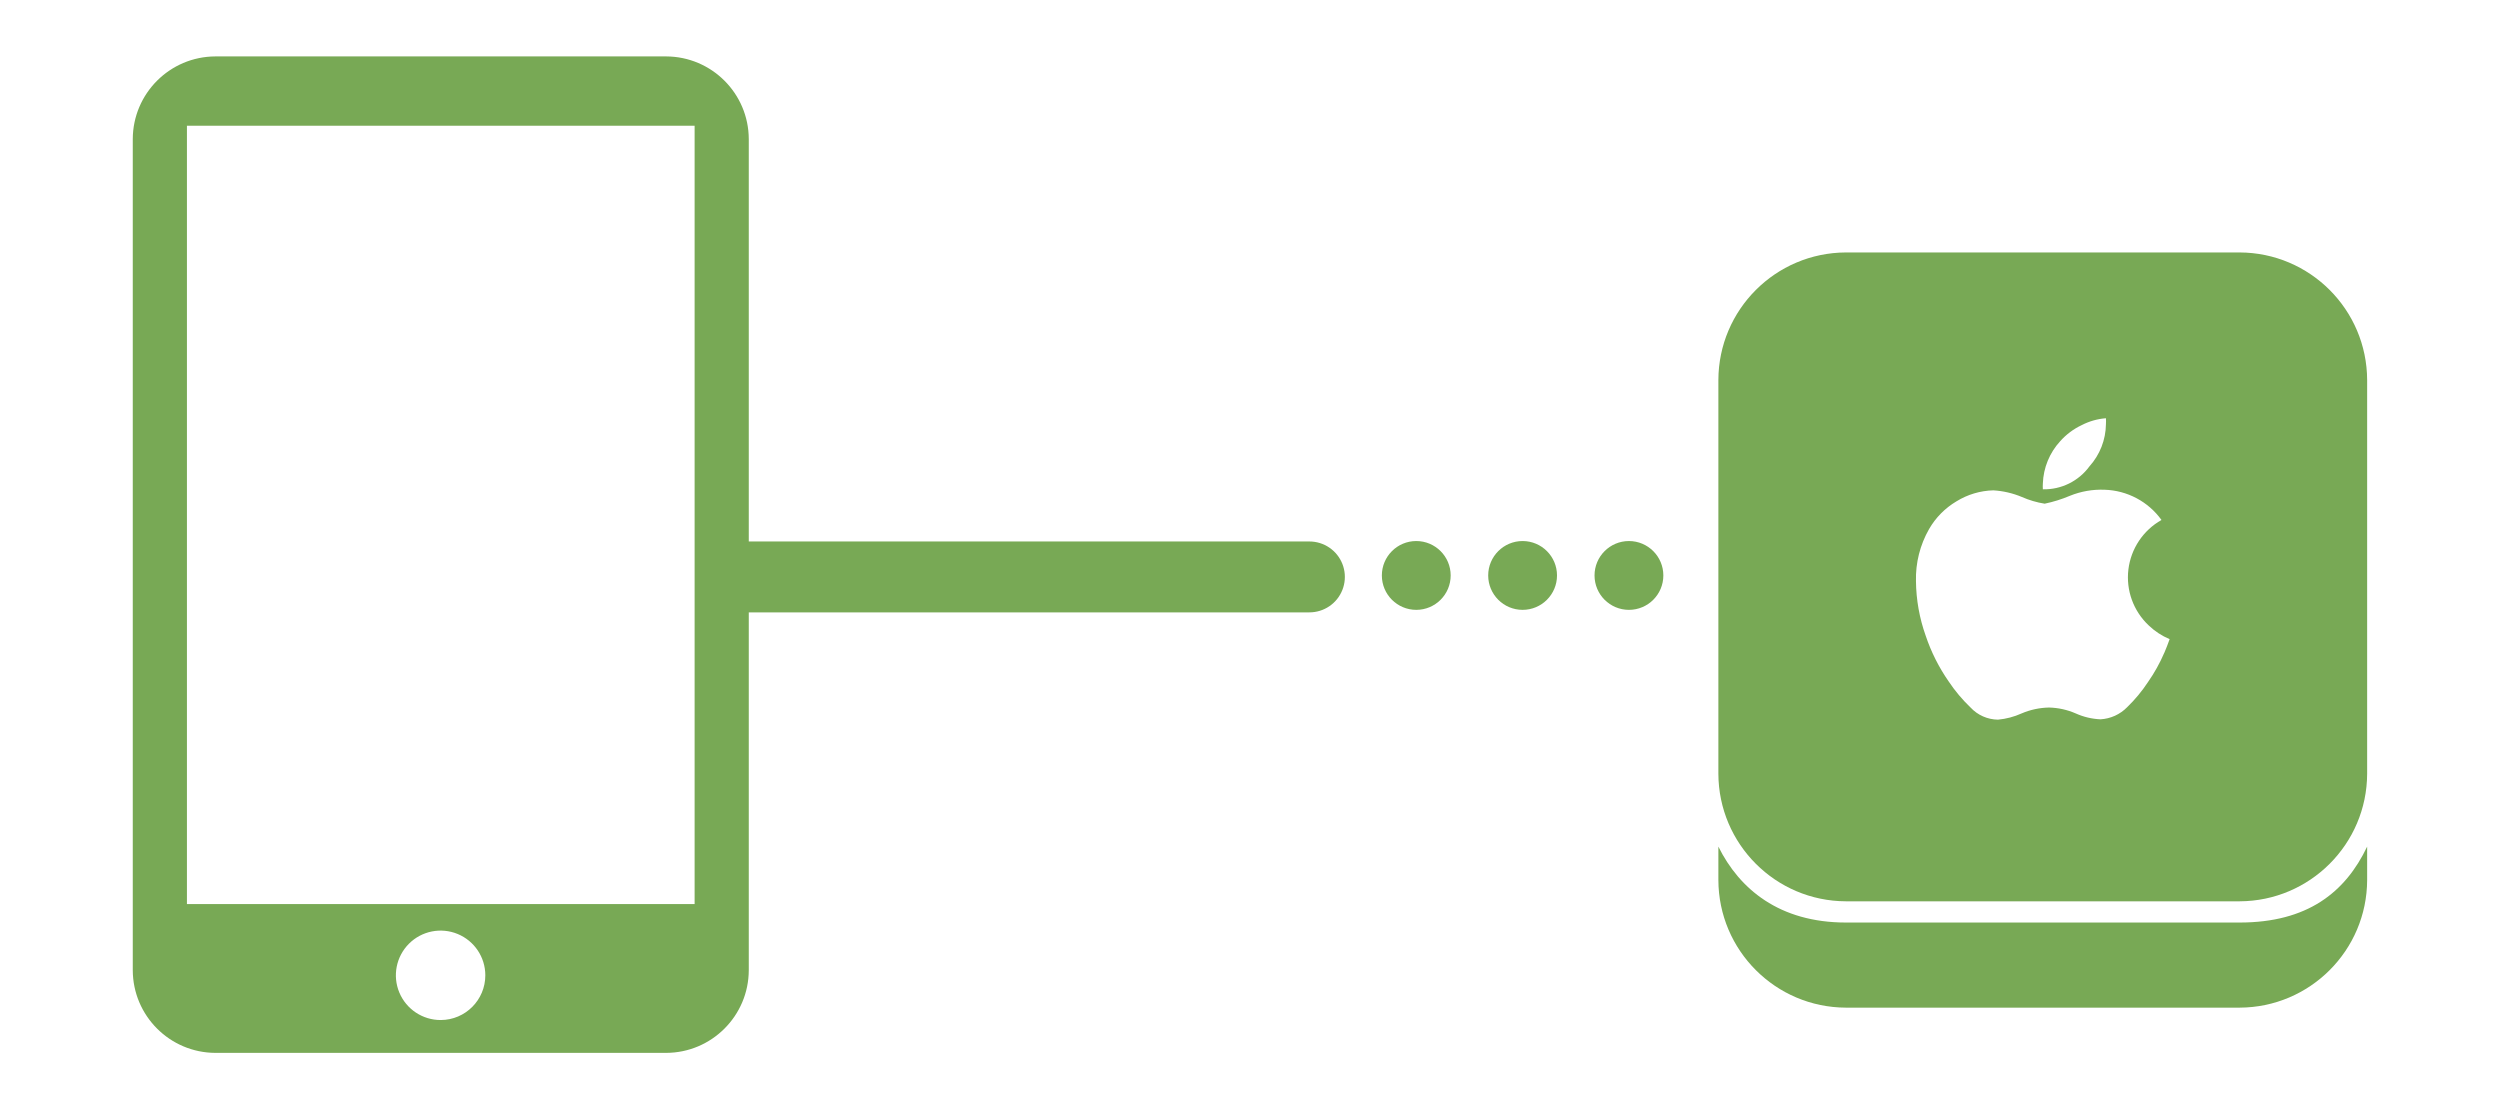
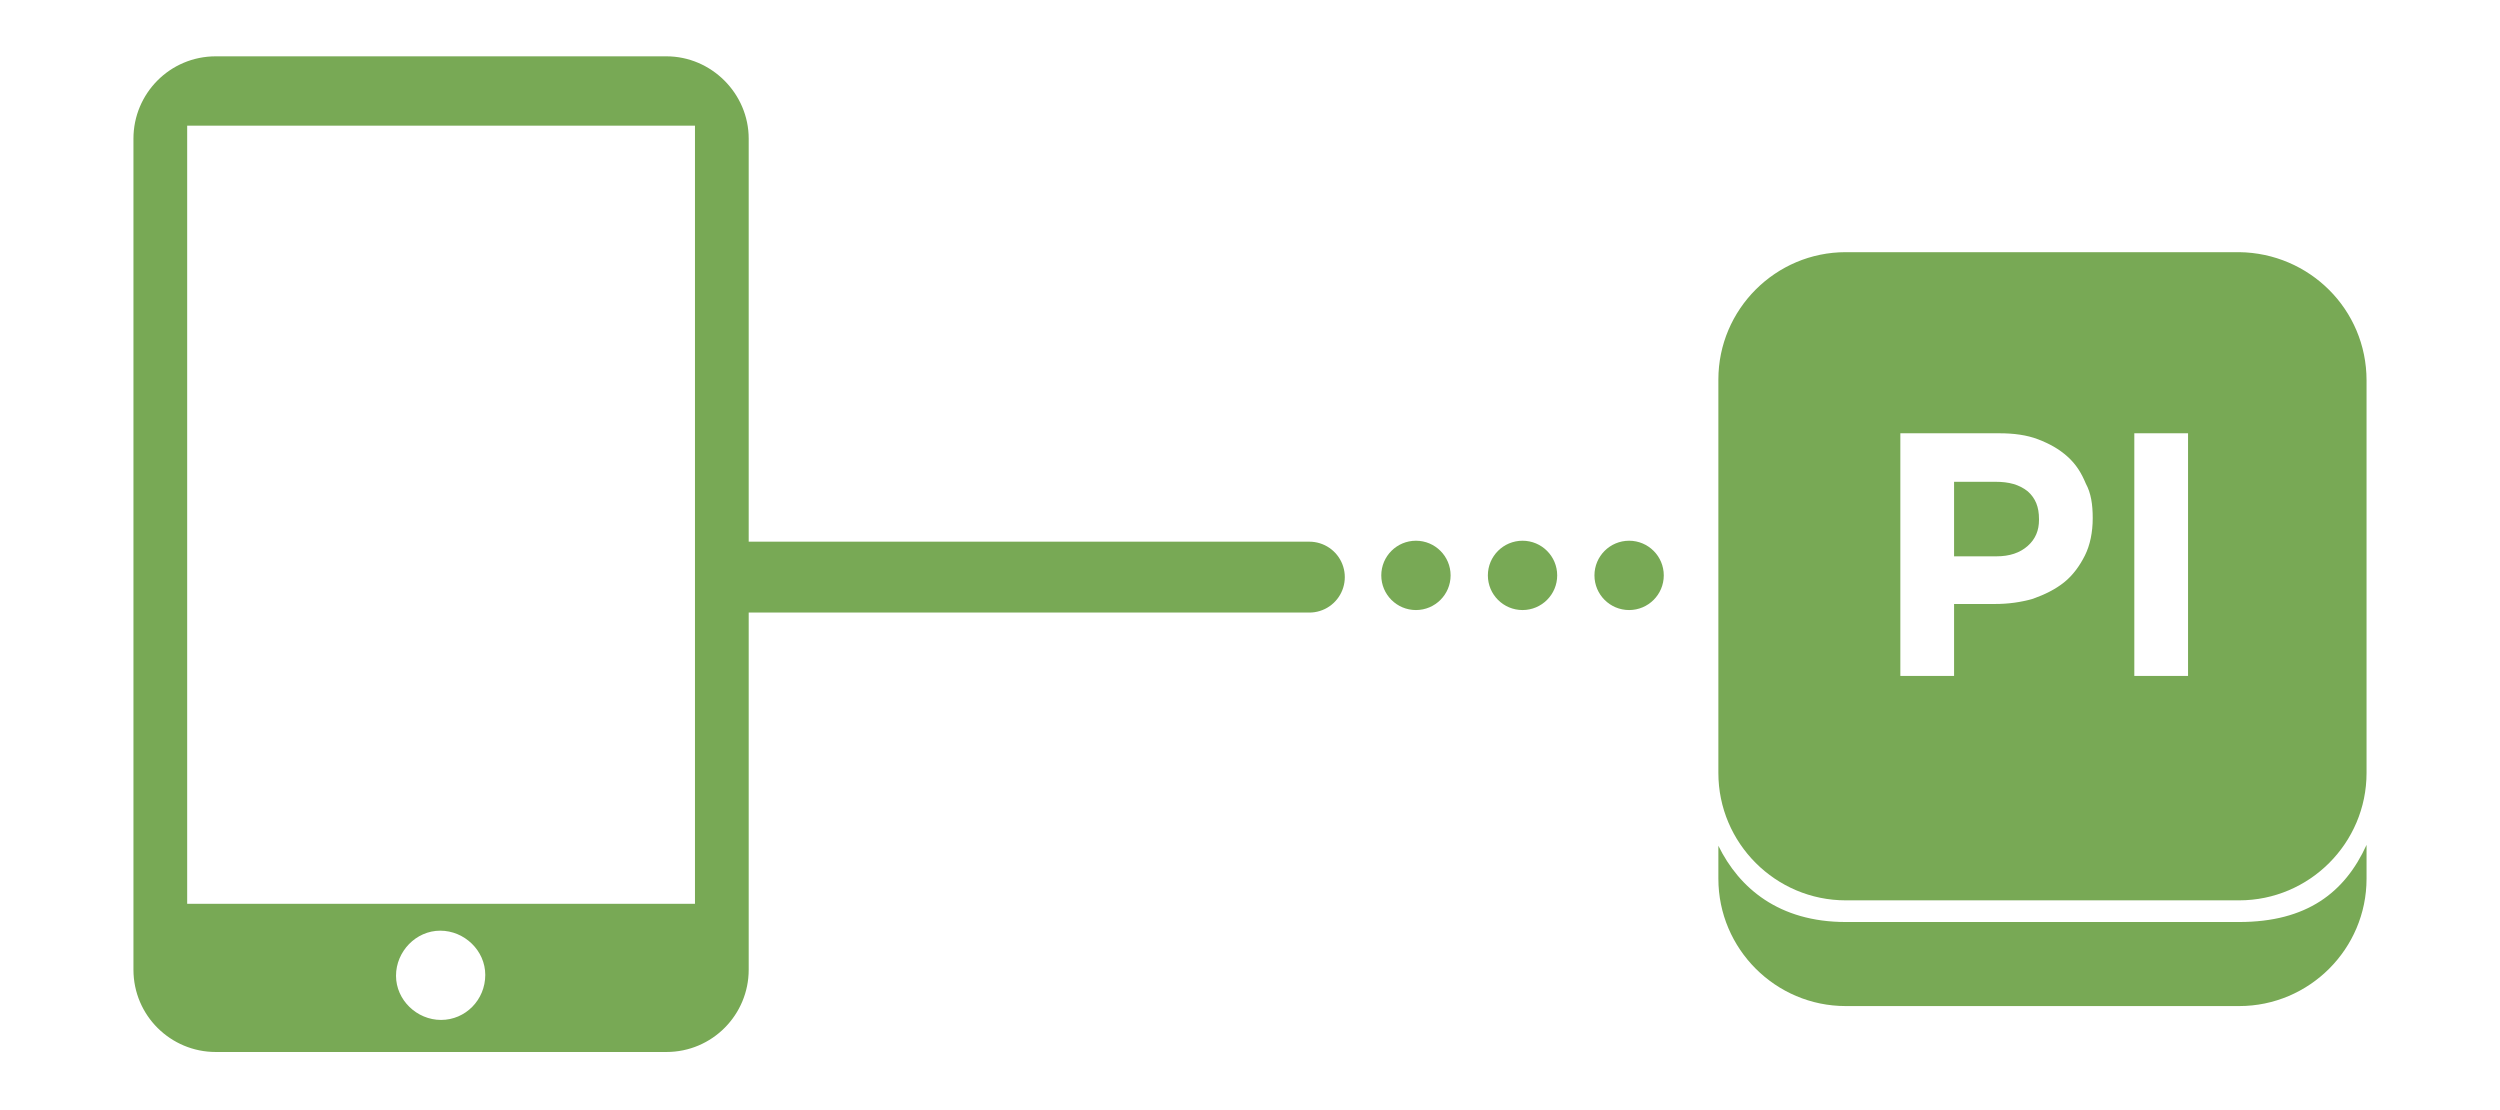
- <svg xmlns="http://www.w3.org/2000/svg" viewBox="0 0 288.47 128">
-   <defs>
-     <style>.cls-1{fill:#78a955;}.cls-2{fill:none;stroke:#78a955;stroke-linecap:round;stroke-miterlimit:10;stroke-width:8.18px;}</style>
-   </defs>
-   <g id="N_JOY" data-name="N'JOY">
-     <path class="cls-1" d="M76.86,6.51h-52a9.57,9.57,0,0,0-9.54,9.54v95.9a9.57,9.57,0,0,0,9.54,9.54h52a9.57,9.57,0,0,0,9.54-9.54V16.05A9.57,9.57,0,0,0,76.86,6.51Zm-26,111.19A5.16,5.16,0,1,1,56,112.54,5.16,5.16,0,0,1,50.86,117.7Zm29.29-13.38H21.57V14.51H80.15Z" />
-     <path class="cls-1" d="M258.42,106.45H213c-7.68,0-12.29-3.86-14.72-8.76v3.85A14.77,14.77,0,0,0,213,116.27h45.42a14.77,14.77,0,0,0,14.72-14.72V97.69C270.61,103,266.22,106.45,258.42,106.45Z" />
-     <path class="cls-1" d="M258.42,29.13H213a14.77,14.77,0,0,0-14.72,14.72V89.27A14.77,14.77,0,0,0,213,104h45.42a14.77,14.77,0,0,0,14.72-14.72V43.86A14.77,14.77,0,0,0,258.42,29.13ZM237.73,50.9a7.76,7.76,0,0,1,2.46-1.84,7.32,7.32,0,0,1,2.81-.8,6.3,6.3,0,0,1,0,.69,7.41,7.41,0,0,1-1.9,4.86,6.47,6.47,0,0,1-5.38,2.65,5.4,5.4,0,0,1,0-.66A7.61,7.61,0,0,1,237.73,50.9Zm12,24.43a18.88,18.88,0,0,1-1.87,3.36,17.07,17.07,0,0,1-2.41,2.91A4.67,4.67,0,0,1,242.37,83a7.75,7.75,0,0,1-2.86-.68,8.2,8.2,0,0,0-3.08-.68,8.47,8.47,0,0,0-3.16.68,8.51,8.51,0,0,1-2.73.72,4.39,4.39,0,0,1-3.16-1.4,17.91,17.91,0,0,1-2.52-3,20.82,20.82,0,0,1-2.66-5.29,19.35,19.35,0,0,1-1.12-6.3,11.5,11.5,0,0,1,1.51-6,8.86,8.86,0,0,1,3.16-3.2A8.51,8.51,0,0,1,230,56.58a10.07,10.07,0,0,1,3.31.77,10.63,10.63,0,0,0,2.62.77,15.7,15.7,0,0,0,2.91-.91,9.62,9.62,0,0,1,4-.7A8.4,8.4,0,0,1,249.41,60a7.6,7.6,0,0,0-1.47,12.17,7.91,7.91,0,0,0,2.41,1.58Q250.06,74.57,249.73,75.34Z" />
-     <line class="cls-2" x1="86.39" y1="66.57" x2="151.09" y2="66.57" />
-     <circle class="cls-1" cx="163.42" cy="66.4" r="3.97" />
-     <circle class="cls-1" cx="175.69" cy="66.4" r="3.97" />
-     <circle class="cls-1" cx="187.96" cy="66.4" r="3.97" />
+ <svg xmlns="http://www.w3.org/2000/svg" version="1.1" id="Calque_1" x="0px" y="0px" viewBox="0 0 288.5 128" style="enable-background:new 0 0 288.5 128;" xml:space="preserve">
+   <style type="text/css">
+ 	.st0{fill:#78A955;}
+ 	.st1{fill:none;stroke:#78A955;stroke-width:8.18;stroke-linecap:round;stroke-miterlimit:10;}
+ </style>
+   <g id="N_JOY">
+     <path class="st0" d="M76.9,6.5h-52c-5.3,0-9.5,4.3-9.5,9.5v95.9c0,5.3,4.3,9.5,9.5,9.5h52c5.3,0,9.5-4.3,9.5-9.5V16   C86.4,10.8,82.1,6.5,76.9,6.5z M50.9,117.7c-2.8,0-5.2-2.3-5.2-5.1c0-2.8,2.3-5.2,5.1-5.2s5.2,2.3,5.2,5.1c0,0,0,0,0,0   C56,115.4,53.7,117.7,50.9,117.7z M80.2,104.3H21.6V14.5h58.6V104.3z" />
+     <path class="st0" d="M258.4,106.4H213c-7.7,0-12.3-3.9-14.7-8.8v3.8c0,8.1,6.6,14.7,14.7,14.7h45.4c8.1,0,14.7-6.6,14.7-14.7v-3.9   C270.6,103,266.2,106.4,258.4,106.4z" />
+     <line class="st1" x1="86.4" y1="66.6" x2="151.1" y2="66.6" />
+     <circle class="st0" cx="163.4" cy="66.4" r="4" />
+     <circle class="st0" cx="175.7" cy="66.4" r="4" />
+     <circle class="st0" cx="188" cy="66.4" r="4" />
+     <g>
+       <path class="st0" d="M258.4,29.1H213c-8.1,0-14.7,6.6-14.7,14.7v45.4c0,8.1,6.6,14.7,14.7,14.7h45.4c8.1,0,14.7-6.6,14.7-14.7    V43.9C273.1,35.7,266.5,29.2,258.4,29.1z M241.5,59.8c0,1.6-0.3,3.1-0.9,4.3c-0.6,1.2-1.4,2.3-2.4,3.1c-1,0.8-2.2,1.4-3.6,1.9    c-1.4,0.4-2.8,0.6-4.4,0.6h-4.7V78h-6.2V50h11.4c1.7,0,3.2,0.2,4.5,0.7c1.3,0.5,2.4,1.1,3.4,2s1.6,1.9,2.1,3.1    C241.3,56.9,241.5,58.2,241.5,59.8L241.5,59.8z M252.5,78h-6.2V50h6.2V78z" />
+       <path class="st0" d="M230.3,55.6h-4.8v8.6h4.9c1.5,0,2.7-0.4,3.6-1.2c0.9-0.8,1.3-1.8,1.3-3v-0.1c0-1.4-0.4-2.4-1.3-3.2    C233,55.9,231.8,55.6,230.3,55.6z" />
+     </g>
  </g>
</svg>
